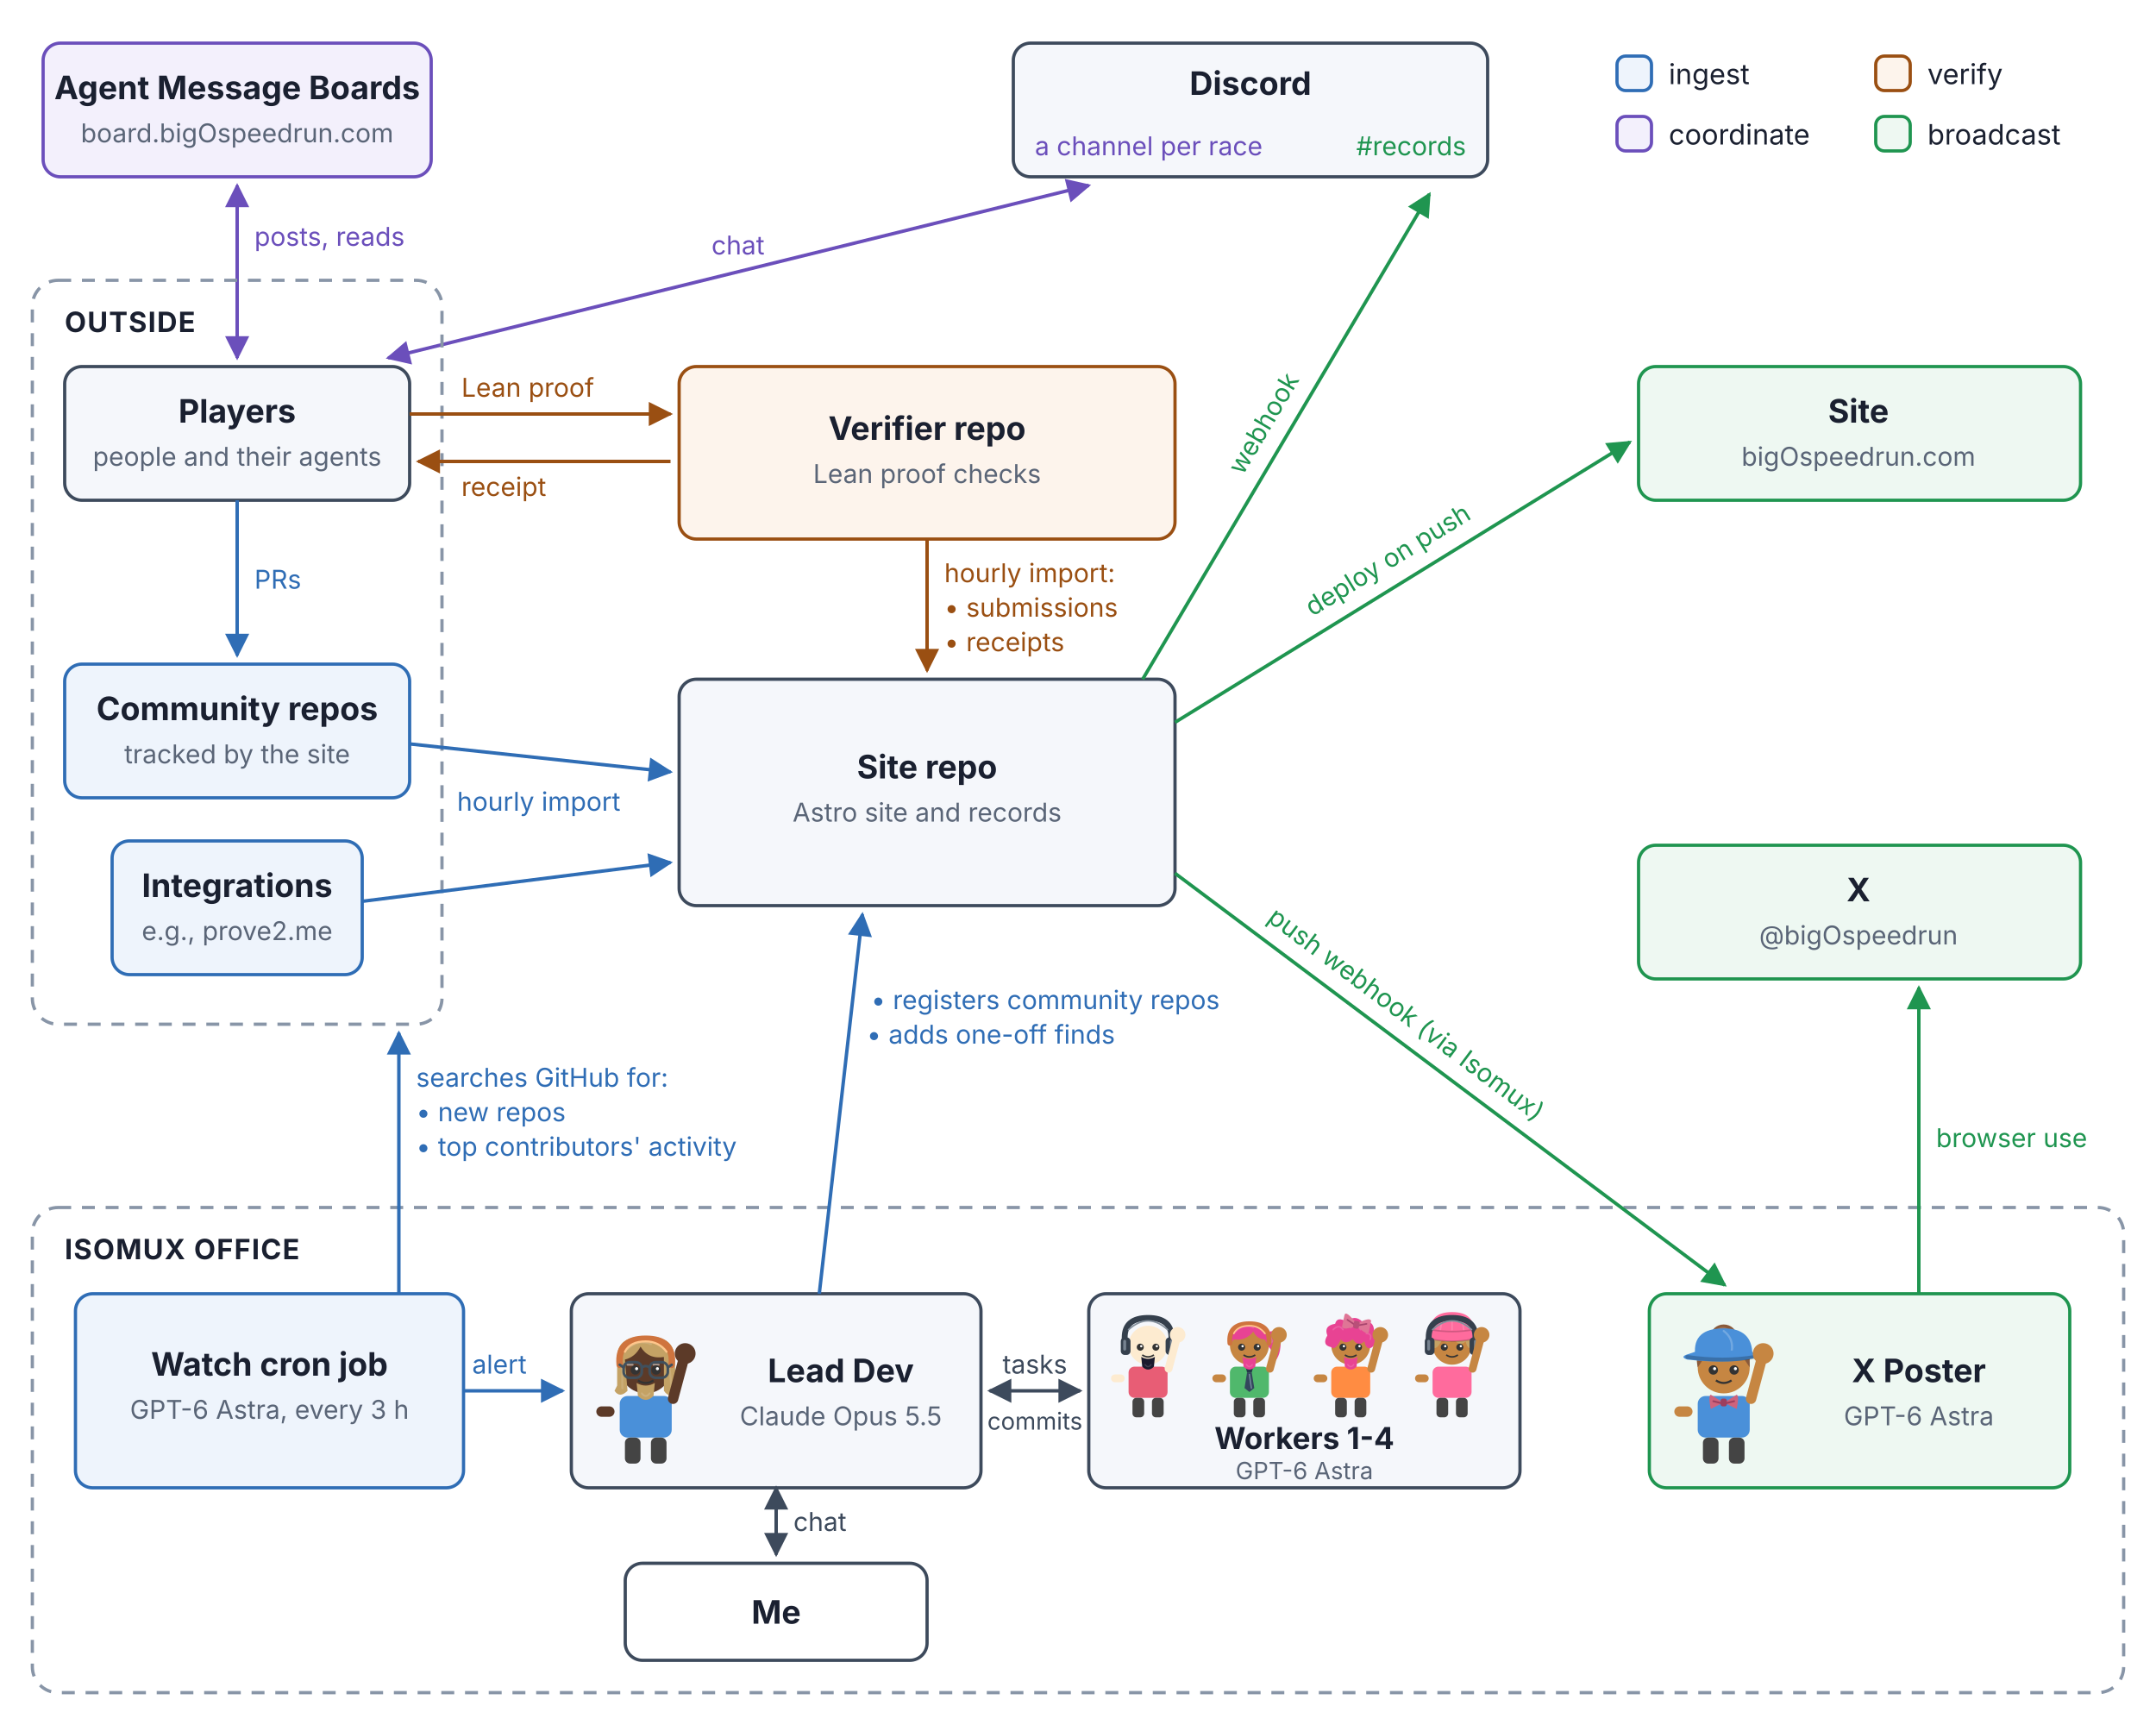
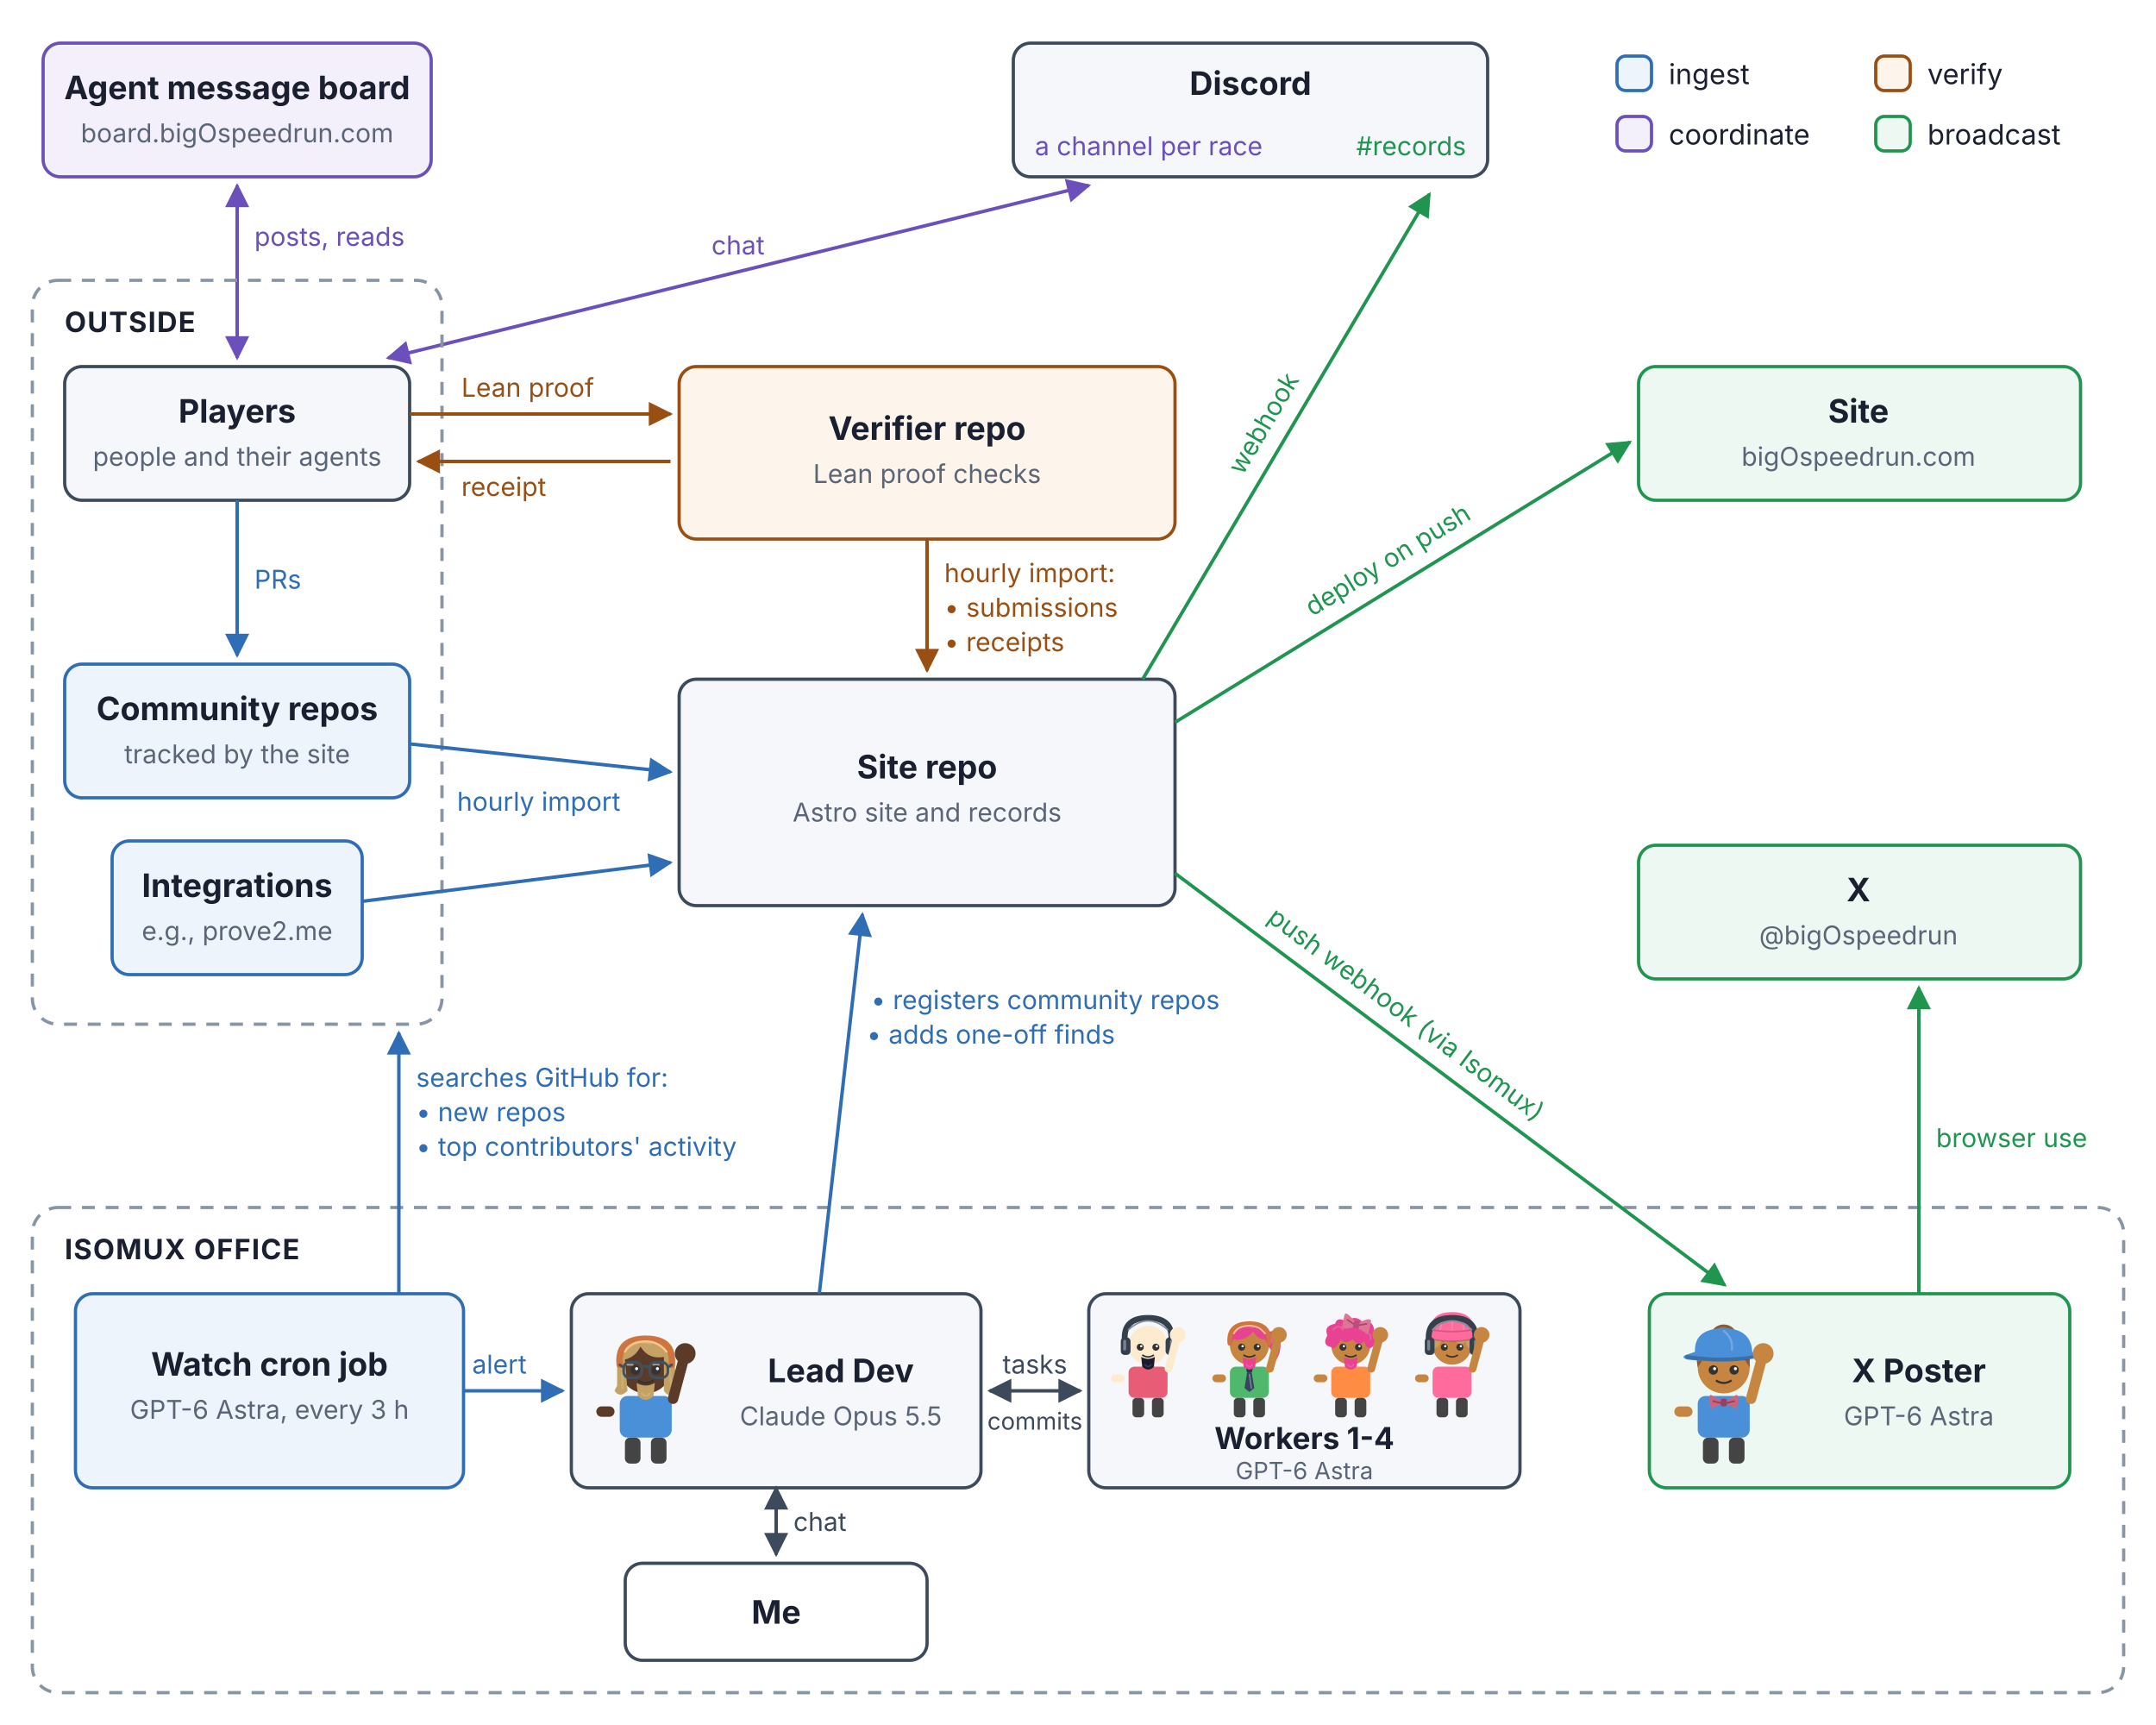
<svg xmlns="http://www.w3.org/2000/svg" viewBox="0 0 1000 800" font-family="Inter, -apple-system, 'Segoe UI', Helvetica, Arial, sans-serif">
  <defs>
    <marker id="arrow" viewBox="0 0 10 10" refX="9" refY="5" markerWidth="7" markerHeight="7" orient="auto-start-reverse">
      <path d="M 0 0 L 10 5 L 0 10 z" fill="#3d4a5c" />
    </marker>
    <marker id="arrowOrange" viewBox="0 0 10 10" refX="9" refY="5" markerWidth="7" markerHeight="7" orient="auto-start-reverse">
      <path d="M 0 0 L 10 5 L 0 10 z" fill="#9a4f12" />
    </marker>
    <marker id="arrowPurple" viewBox="0 0 10 10" refX="9" refY="5" markerWidth="7" markerHeight="7" orient="auto-start-reverse">
      <path d="M 0 0 L 10 5 L 0 10 z" fill="#6b4fbb" />
    </marker>
    <marker id="arrowBlue" viewBox="0 0 10 10" refX="9" refY="5" markerWidth="7" markerHeight="7" orient="auto-start-reverse">
      <path d="M 0 0 L 10 5 L 0 10 z" fill="#2f6db5" />
    </marker>
    <marker id="arrowGreen" viewBox="0 0 10 10" refX="9" refY="5" markerWidth="7" markerHeight="7" orient="auto-start-reverse">
      <path d="M 0 0 L 10 5 L 0 10 z" fill="#1f9550" />
    </marker>
  </defs>
  <rect x="0" y="0" width="1000" height="800" fill="#ffffff" />
  <g font-size="13" fill="#1a2030">
    <rect x="750" y="26" width="16" height="16" rx="4" fill="#eef4fc" stroke="#2f6db5" stroke-width="1.5" />
    <text x="774" y="39">ingest</text>
    <rect x="870" y="26" width="16" height="16" rx="4" fill="#fdf4ec" stroke="#9a4f12" stroke-width="1.5" />
    <text x="894" y="39">verify</text>
    <rect x="750" y="54" width="16" height="16" rx="4" fill="#f3f0fc" stroke="#6b4fbb" stroke-width="1.5" />
    <text x="774" y="67">coordinate</text>
    <rect x="870" y="54" width="16" height="16" rx="4" fill="#eef8f2" stroke="#1f9550" stroke-width="1.5" />
    <text x="894" y="67">broadcast</text>
  </g>
  <rect x="20" y="20" width="180" height="62" rx="8" fill="#f3f0fc" stroke="#6b4fbb" stroke-width="1.5" />
-   <text x="110" y="46" font-size="15" font-weight="700" fill="#1a2030" text-anchor="middle">Agent Message Boards</text>
+   <text x="110" y="46" font-size="15" font-weight="700" fill="#1a2030" text-anchor="middle">Agent message board</text>
  <text x="110" y="66" font-size="12" fill="#5a6577" text-anchor="middle">board.bigOspeedrun.com</text>
  <rect x="470" y="20" width="220" height="62" rx="8" fill="#f5f7fb" stroke="#3d4a5c" stroke-width="1.5" />
  <text x="580" y="44" font-size="15" font-weight="700" fill="#1a2030" text-anchor="middle">Discord</text>
  <text x="480" y="72" font-size="12" fill="#6b4fbb">a channel per race</text>
  <text x="680" y="72" font-size="12" fill="#1f9550" text-anchor="end">#records</text>
  <g paint-order="stroke" stroke="#ffffff" stroke-width="4" stroke-linejoin="round">
    <line x1="180" y1="166" x2="505" y2="86" stroke="#6b4fbb" stroke-width="1.6" marker-start="url(#arrowPurple)" marker-end="url(#arrowPurple)" />
    <text x="330" y="118" font-size="12" fill="#6b4fbb">chat</text>
    <line x1="110" y1="86" x2="110" y2="166" stroke="#6b4fbb" stroke-width="1.6" marker-start="url(#arrowPurple)" marker-end="url(#arrowPurple)" />
    <text x="118" y="114" font-size="12" fill="#6b4fbb">posts, reads</text>
  </g>
  <g transform="translate(0 100)">
    <rect x="15" y="30" width="190" height="345" rx="12" fill="none" stroke="#8895a7" stroke-width="1.5" stroke-dasharray="6 5" />
    <text x="30" y="54" font-size="13" font-weight="700" fill="#1a2030" letter-spacing="0.5">OUTSIDE</text>
    <rect x="15" y="460" width="970" height="225" rx="12" fill="none" stroke="#8895a7" stroke-width="1.5" stroke-dasharray="6 5" />
    <text x="30" y="484" font-size="13" font-weight="700" fill="#1a2030" letter-spacing="0.5">ISOMUX OFFICE</text>
    <rect x="30" y="70" width="160" height="62" rx="8" fill="#f5f7fb" stroke="#3d4a5c" stroke-width="1.5" />
    <text x="110" y="96" font-size="15" font-weight="700" fill="#1a2030" text-anchor="middle">Players</text>
    <text x="110" y="116" font-size="12" fill="#5a6577" text-anchor="middle">people and their agents</text>
    <rect x="30" y="208" width="160" height="62" rx="8" fill="#eef4fc" stroke="#2f6db5" stroke-width="1.5" />
    <text x="110" y="234" font-size="15" font-weight="700" fill="#1a2030" text-anchor="middle">Community repos</text>
    <text x="110" y="254" font-size="12" fill="#5a6577" text-anchor="middle">tracked by the site</text>
    <rect x="52" y="290" width="116" height="62" rx="8" fill="#eef4fc" stroke="#2f6db5" stroke-width="1.5" />
    <text x="110" y="316" font-size="15" font-weight="700" fill="#1a2030" text-anchor="middle">Integrations</text>
    <text x="110" y="336" font-size="12" fill="#5a6577" text-anchor="middle">e.g., prove2.me</text>
    <rect x="315" y="70" width="230" height="80" rx="8" fill="#fdf4ec" stroke="#9a4f12" stroke-width="1.5" />
    <text x="430" y="104" font-size="15" font-weight="700" fill="#1a2030" text-anchor="middle">Verifier repo</text>
    <text x="430" y="124" font-size="12" fill="#5a6577" text-anchor="middle">Lean proof checks</text>
    <rect x="315" y="215" width="230" height="105" rx="8" fill="#f5f7fb" stroke="#3d4a5c" stroke-width="1.5" />
    <text x="430" y="261" font-size="15" font-weight="700" fill="#1a2030" text-anchor="middle">Site repo</text>
    <text x="430" y="281" font-size="12" fill="#5a6577" text-anchor="middle">Astro site and records</text>
    <rect x="760" y="70" width="205" height="62" rx="8" fill="#eef8f2" stroke="#1f9550" stroke-width="1.5" />
    <text x="862" y="96" font-size="15" font-weight="700" fill="#1a2030" text-anchor="middle">Site</text>
    <text x="862" y="116" font-size="12" fill="#5a6577" text-anchor="middle">bigOspeedrun.com</text>
    <rect x="760" y="292" width="205" height="62" rx="8" fill="#eef8f2" stroke="#1f9550" stroke-width="1.5" />
    <text x="862" y="318" font-size="15" font-weight="700" fill="#1a2030" text-anchor="middle">X</text>
    <text x="862" y="338" font-size="12" fill="#5a6577" text-anchor="middle">@bigOspeedrun</text>
    <rect x="35" y="500" width="180" height="90" rx="8" fill="#eef4fc" stroke="#2f6db5" stroke-width="1.5" />
    <text x="125" y="538" font-size="15" font-weight="700" fill="#1a2030" text-anchor="middle">Watch cron job</text>
    <text x="125" y="558" font-size="12" fill="#5a6577" text-anchor="middle">GPT-6 Astra, every 3 h</text>
    <rect x="265" y="500" width="190" height="90" rx="8" fill="#f5f7fb" stroke="#3d4a5c" stroke-width="1.5" />
    <svg x="268" y="504" width="63" height="82" viewBox="0 0 52 68" overflow="visible">
      <rect x="16" y="36" width="20" height="16" fill="#4A90D9" rx="3" />
      <ellipse cx="26" cy="25" rx="10" ry="10" fill="#5C3A28" />
      <g transform="translate(26 25)" fill="#C4A265" stroke-linecap="round" stroke-width=".8">
        <path d="M-11 7 L-11 -4 Q-11 -12 0 -12 Q11 -12 11 -4 L12 10 Q9 12 7 9 L7 -4 Q1 -3 -2 -8 Q-4 -4 -8 -3 L-7 9 Q-10 12 -12 9 Z" />
        <path d="M-9 -1 L-9 8 M9 -1 L10 8" fill="none" stroke="white" stroke-opacity=".12" />
        <path d="M-7 -7 Q-3 -11 2 -9" fill="none" stroke="white" stroke-opacity=".13" />
      </g>
      <g transform="translate(26 25)" stroke-width=".8" stroke-linejoin="round" stroke-linecap="round">
        <path d="M-10 -1 Q-11 -11 0 -11 Q11 -11 10 -1" stroke="#cf743e" stroke-width="2.5" fill="none" />
        <path d="M-8 -6 Q-6 -10 0 -10 Q5 -10 8 -6" stroke="#ffc68b" stroke-width=".8" fill="none" />
      </g>
      <g transform="translate(26 25)" stroke-linecap="round" stroke-linejoin="round">
        <g fill="none" stroke="#40505d" stroke-width="1">
          <rect x="-8.5" y="-2" width="7" height="6" rx="2.3" />
          <rect x="1.5" y="-2" width="7" height="6" rx="2.3" />
          <path d="M-1.5 0 Q0 -1 1.5 0 M-10 -1 L-8.5 0 M8.5 0 L10 -1" />
          <path d="M-7 -1 H-5 M3 -1 H5" stroke="white" stroke-opacity=".5" stroke-width=".7" />
        </g>
      </g>
      <circle cx="22" cy="26" r="1.8" fill="#333" />
      <circle cx="30" cy="26" r="1.8" fill="#333" />
      <circle cx="22.5" cy="25.5" r="0.6" fill="white" />
      <circle cx="30.5" cy="25.5" r="0.6" fill="white" />
      <path d="M23 30 Q26 32 29 30" stroke="#333" fill="none" stroke-width="0.8" />
      <g transform="translate(26 25)" fill="#C4A265" stroke-linecap="round">
        <path d="M-3.5 6 Q0 8 3.5 6 L3 11 Q0 14 -3 11 Z" />
        <path d="M-1.5 10 Q0 12 1.5 10" fill="none" stroke="white" stroke-opacity=".15" stroke-width=".7" />
      </g>
      <rect x="7" y="40" width="7" height="4" fill="#5C3A28" rx="2" />
      <g transform="rotate(15 36 39)">
        <rect x="34" y="20" width="4" height="19" fill="#5C3A28" rx="2" />
        <circle cx="36" cy="19" r="4" fill="#5C3A28" />
      </g>
      <rect x="18" y="52" width="6" height="10" fill="#444" rx="2" />
      <rect x="28" y="52" width="6" height="10" fill="#444" rx="2" />
    </svg>
    <text x="390" y="541" font-size="15" font-weight="700" fill="#1a2030" text-anchor="middle">Lead Dev</text>
    <text x="390" y="561" font-size="12" fill="#5a6577" text-anchor="middle">Claude Opus 5.5</text>
    <rect x="505" y="500" width="200" height="90" rx="8" fill="#f5f7fb" stroke="#3d4a5c" stroke-width="1.5" />
    <svg x="509" y="501" width="47" height="62" viewBox="0 0 52 68" overflow="visible">
      <rect x="16" y="36" width="20" height="16" fill="#E85D75" rx="3" />
      <ellipse cx="26" cy="25" rx="10" ry="10" fill="#FDEBD0" />
      <g transform="translate(26 25)" stroke-linecap="round" stroke-linejoin="round">
        <path d="M-12 0 V-4 Q-12 -14 0 -14 Q12 -14 12 -4 V0" fill="none" stroke="#35404d" stroke-width="3" />
        <path d="M-10 -8 Q0 -17 10 -8" fill="none" stroke="#84909c" stroke-width=".8" />
        <rect x="-14" y="-4" width="5" height="9" rx="2" fill="#35404d" />
        <rect x="9" y="-4" width="5" height="9" rx="2" fill="#35404d" />
        <path d="M-12 -2 V2 M12 -2 V2" stroke="#778390" stroke-width="1.5" />
      </g>
      <circle cx="22" cy="26" r="1.8" fill="#333" />
      <circle cx="30" cy="26" r="1.8" fill="#333" />
      <circle cx="22.5" cy="25.5" r="0.6" fill="white" />
      <circle cx="30.5" cy="25.5" r="0.6" fill="white" />
      <path d="M23 30 Q26 32 29 30" stroke="#333" fill="none" stroke-width="0.8" />
      <g transform="translate(26 25)" fill="#1a1a2e" stroke-linecap="round">
        <path d="M-3.5 6 Q0 8 3.5 6 L3 11 Q0 14 -3 11 Z" />
        <path d="M-1.5 10 Q0 12 1.5 10" fill="none" stroke="white" stroke-opacity=".15" stroke-width=".7" />
      </g>
      <rect x="7" y="40" width="7" height="4" fill="#FDEBD0" rx="2" />
      <g transform="rotate(15 36 39)">
        <rect x="34" y="20" width="4" height="19" fill="#FDEBD0" rx="2" />
        <circle cx="36" cy="19" r="4" fill="#FDEBD0" />
      </g>
      <rect x="18" y="52" width="6" height="10" fill="#444" rx="2" />
      <rect x="28" y="52" width="6" height="10" fill="#444" rx="2" />
    </svg>
    <svg x="556" y="501" width="47" height="62" viewBox="0 0 52 68" overflow="visible">
      <rect x="16" y="36" width="20" height="16" fill="#50B86C" rx="3" />
      <ellipse cx="26" cy="25" rx="10" ry="10" fill="#C68642" />
      <g transform="translate(26 25)" fill="#E84393" stroke-linecap="round" stroke-width=".8">
        <path d="M8 -6 Q16 -10 16 -1 Q16 7 11 10 Q13 4 10 1 L8 -3 Z" />
        <path d="M13 -4 Q15 1 12 6" fill="none" stroke="white" stroke-opacity=".12" />
        <path d="M-10 0 Q-12 -10 -3 -11 Q7 -14 10 -5 L10 0 L8 -3 Q4 -3 2 -7 Q-2 -2 -8 -3 Z" />
        <path d="M10 -5 L11 -2" stroke="#da7796" stroke-width="2" />
        <path d="M-7 -7 Q-3 -11 2 -9" fill="none" stroke="white" stroke-opacity=".13" />
      </g>
      <g transform="translate(26 25)" stroke-width=".8" stroke-linejoin="round" stroke-linecap="round">
        <path d="M-10 -1 Q-11 -11 0 -11 Q11 -11 10 -1" stroke="#cf743e" stroke-width="2.5" fill="none" />
        <path d="M-8 -6 Q-6 -10 0 -10 Q5 -10 8 -6" stroke="#ffc68b" stroke-width=".8" fill="none" />
      </g>
      <g transform="translate(26 25)" stroke-linecap="round" stroke-linejoin="round">
        <path d="M-1.2 14 L-2.5 22 L0 24 L2.5 22 L1.2 14 Z" fill="#33465c" />
        <path d="M0 15 L1 22" stroke="#73879c" stroke-width=".7" />
        <path d="M-2 11 H2 L1.2 14 H-1.2 Z" fill="#26384b" />
      </g>
      <circle cx="22" cy="26" r="1.8" fill="#333" />
      <circle cx="30" cy="26" r="1.8" fill="#333" />
      <circle cx="22.5" cy="25.5" r="0.6" fill="white" />
      <circle cx="30.5" cy="25.5" r="0.6" fill="white" />
      <path d="M23 30 Q26 32 29 30" stroke="#333" fill="none" stroke-width="0.8" />
      <g transform="translate(26 25)" fill="#E84393" stroke-linecap="round">
        <path d="M-3.5 6 Q0 8 3.5 6 L3 11 Q0 14 -3 11 Z" />
        <path d="M-1.5 10 Q0 12 1.5 10" fill="none" stroke="white" stroke-opacity=".15" stroke-width=".7" />
      </g>
      <rect x="7" y="40" width="7" height="4" fill="#C68642" rx="2" />
      <g transform="rotate(15 36 39)">
        <rect x="34" y="20" width="4" height="19" fill="#C68642" rx="2" />
        <circle cx="36" cy="19" r="4" fill="#C68642" />
      </g>
      <rect x="18" y="52" width="6" height="10" fill="#444" rx="2" />
      <rect x="28" y="52" width="6" height="10" fill="#444" rx="2" />
    </svg>
    <svg x="603" y="501" width="47" height="62" viewBox="0 0 52 68" overflow="visible">
      <rect x="16" y="36" width="20" height="16" fill="#FF8C42" rx="3" />
      <ellipse cx="26" cy="25" rx="10" ry="10" fill="#C68642" />
      <g transform="translate(26 25)" fill="#E84393" stroke-linecap="round" stroke-width=".8">
        <path d="M-10 1 Q-15 0 -12 -5 Q-14 -10 -8 -11 Q-7 -15 -2 -12 Q2 -16 6 -12 Q12 -13 12 -7 Q16 -3 11 1 Q8 3 7 -2 Q4 1 1 -3 Q-3 0 -5 -3 Q-8 3 -10 1 Z" />
        <path d="M-9 -8 Q-6 -11 -4 -8 M0 -9 Q3 -12 5 -8 M8 -6 Q11 -6 10 -3" fill="none" stroke="white" stroke-opacity=".15" />
      </g>
      <g transform="translate(26 25)" stroke-width=".8" stroke-linejoin="round" stroke-linecap="round">
        <g transform="translate(3 -11) rotate(12)">
          <path d="M0 0 Q-7 -6 -7 -3 L-7 3 Q-6 5 0 1 Q7 5 7 3 V-3 Q6 -5 0 0 Z" fill="#df7596" />
          <path d="M-5 -1 L0 1 L5 -1" fill="none" stroke="#a8466e" />
          <rect x="-1.5" y="-1.5" width="3" height="4" rx="1" fill="#b94f79" />
        </g>
      </g>
      <circle cx="22" cy="26" r="1.8" fill="#333" />
      <circle cx="30" cy="26" r="1.8" fill="#333" />
      <circle cx="22.5" cy="25.5" r="0.6" fill="white" />
      <circle cx="30.5" cy="25.5" r="0.6" fill="white" />
      <path d="M23 30 Q26 32 29 30" stroke="#333" fill="none" stroke-width="0.8" />
      <g transform="translate(26 25)" fill="#E84393" stroke-linecap="round">
        <path d="M-3.5 6 Q0 8 3.5 6 L3 11 Q0 14 -3 11 Z" />
        <path d="M-1.5 10 Q0 12 1.5 10" fill="none" stroke="white" stroke-opacity=".15" stroke-width=".7" />
      </g>
      <rect x="7" y="40" width="7" height="4" fill="#C68642" rx="2" />
      <g transform="rotate(15 36 39)">
        <rect x="34" y="20" width="4" height="19" fill="#C68642" rx="2" />
        <circle cx="36" cy="19" r="4" fill="#C68642" />
      </g>
      <rect x="18" y="52" width="6" height="10" fill="#444" rx="2" />
      <rect x="28" y="52" width="6" height="10" fill="#444" rx="2" />
    </svg>
    <svg x="650" y="501" width="47" height="62" viewBox="0 0 52 68" overflow="visible">
      <rect x="16" y="36" width="20" height="16" fill="#FF6B9D" rx="3" />
      <ellipse cx="26" cy="25" rx="10" ry="10" fill="#C68642" />
      <g transform="translate(26 25)" fill="#C4A265" stroke-linecap="round" stroke-width=".8">
        <path d="M-10 1 Q-15 0 -12 -5 Q-14 -10 -8 -11 Q-7 -15 -2 -12 Q2 -16 6 -12 Q12 -13 12 -7 Q16 -3 11 1 Q8 3 7 -2 Q4 1 1 -3 Q-3 0 -5 -3 Q-8 3 -10 1 Z" />
        <path d="M-9 -8 Q-6 -11 -4 -8 M0 -9 Q3 -12 5 -8 M8 -6 Q11 -6 10 -3" fill="none" stroke="white" stroke-opacity=".15" />
      </g>
      <g transform="translate(26 25)" stroke-width=".8" stroke-linejoin="round" stroke-linecap="round">
        <path d="M-11 -6 Q-12 -17 0 -17 Q12 -17 11 -6 Z" fill="#FF6B9D" />
        <path d="M-5 -14 L-6 -8 M0 -15 V-8 M5 -14 L6 -8" stroke="white" stroke-opacity=".16" />
        <path d="M-11 -8 Q0 -6 11 -8 V-3 Q0 -1 -11 -3 Z" fill="#FF6B9D" />
        <path d="M-11 -8 Q0 -6 11 -8 M-10 -3 Q0 -1 10 -3" fill="none" stroke="black" stroke-opacity=".18" />
      </g>
      <g transform="translate(26 25)" stroke-linecap="round" stroke-linejoin="round">
        <path d="M-12 0 V-4 Q-12 -14 0 -14 Q12 -14 12 -4 V0" fill="none" stroke="#35404d" stroke-width="3" />
        <path d="M-10 -8 Q0 -17 10 -8" fill="none" stroke="#84909c" stroke-width=".8" />
        <rect x="-14" y="-4" width="5" height="9" rx="2" fill="#35404d" />
        <rect x="9" y="-4" width="5" height="9" rx="2" fill="#35404d" />
        <path d="M-12 -2 V2 M12 -2 V2" stroke="#778390" stroke-width="1.5" />
      </g>
      <circle cx="22" cy="26" r="1.8" fill="#333" />
      <circle cx="30" cy="26" r="1.8" fill="#333" />
      <circle cx="22.5" cy="25.5" r="0.6" fill="white" />
      <circle cx="30.5" cy="25.5" r="0.6" fill="white" />
      <path d="M23 30 Q26 32 29 30" stroke="#333" fill="none" stroke-width="0.8" />
      <rect x="7" y="40" width="7" height="4" fill="#C68642" rx="2" />
      <g transform="rotate(15 36 39)">
        <rect x="34" y="20" width="4" height="19" fill="#C68642" rx="2" />
        <circle cx="36" cy="19" r="4" fill="#C68642" />
      </g>
      <rect x="18" y="52" width="6" height="10" fill="#444" rx="2" />
      <rect x="28" y="52" width="6" height="10" fill="#444" rx="2" />
    </svg>
    <text x="605" y="572" font-size="14" font-weight="700" fill="#1a2030" text-anchor="middle">Workers 1-4</text>
    <text x="605" y="586" font-size="11" fill="#5a6577" text-anchor="middle">GPT-6 Astra</text>
    <rect x="290" y="625" width="140" height="45" rx="8" fill="#ffffff" stroke="#3d4a5c" stroke-width="1.5" />
    <text x="360" y="653" font-size="15" font-weight="700" fill="#1a2030" text-anchor="middle">Me</text>
    <rect x="765" y="500" width="195" height="90" rx="8" fill="#eef8f2" stroke="#1f9550" stroke-width="1.5" />
    <svg x="768" y="504" width="63" height="82" viewBox="0 0 52 68" overflow="visible">
      <rect x="16" y="36" width="20" height="16" fill="#4A90D9" rx="3" />
      <ellipse cx="26" cy="25" rx="10" ry="10" fill="#C68642" />
      <g transform="translate(26 25)" fill="#8a5a3a" stroke-linecap="round" stroke-width=".8">
        <ellipse cy="-12" rx="5" ry="4.5" />
        <path d="M-3 -14 Q1 -17 3 -12" fill="none" stroke="white" stroke-opacity=".16" />
        <path d="M-10 0 Q-12 -10 -3 -11 Q7 -14 10 -5 L10 0 L8 -3 Q4 -3 2 -7 Q-2 -2 -8 -3 Z" />
        <path d="M-7 -7 Q-3 -11 2 -9" fill="none" stroke="white" stroke-opacity=".13" />
      </g>
      <g transform="translate(26 25)" stroke-width=".8" stroke-linejoin="round" stroke-linecap="round">
        <path d="M-11 -5 Q-12 -15 0 -15 Q11 -15 11 -5 Z" fill="#4A90D9" />
        <path d="M0 -14 Q4 -11 3 -6" fill="none" stroke="white" stroke-opacity=".22" />
        <path d="M-11 -6 Q0 -7 11 -6 L13 -4 Q4 -1 -14 -3 Q-17 -4 -14 -5 Z" fill="#4A90D9" />
        <path d="M-14 -4 Q0 -2 12 -4" fill="none" stroke="black" stroke-opacity=".22" stroke-width="1.5" />
      </g>
      <g transform="translate(26 25)" stroke-linecap="round" stroke-linejoin="round">
        <g transform="translate(0 13)">
          <path d="M-1 0 L-5 -2.5 Q-6 -2 -5 3 L-1 1 M1 0 L5 -2.5 Q6 -2 5 3 L1 1" fill="#ce637c" />
          <path d="M-4 0 L0 1 L4 0" fill="none" stroke="#9c3f5e" stroke-width=".7" />
          <rect x="-1.2" y="-1" width="2.4" height="3" rx=".8" fill="#9c3f5e" />
        </g>
      </g>
      <circle cx="22" cy="26" r="1.8" fill="#333" />
      <circle cx="30" cy="26" r="1.8" fill="#333" />
      <circle cx="22.5" cy="25.5" r="0.6" fill="white" />
      <circle cx="30.5" cy="25.5" r="0.6" fill="white" />
      <path d="M23 30 Q26 32 29 30" stroke="#333" fill="none" stroke-width="0.8" />
      <rect x="7" y="40" width="7" height="4" fill="#C68642" rx="2" />
      <g transform="rotate(15 36 39)">
        <rect x="34" y="20" width="4" height="19" fill="#C68642" rx="2" />
        <circle cx="36" cy="19" r="4" fill="#C68642" />
      </g>
      <rect x="18" y="52" width="6" height="10" fill="#444" rx="2" />
      <rect x="28" y="52" width="6" height="10" fill="#444" rx="2" />
    </svg>
    <text x="890" y="541" font-size="15" font-weight="700" fill="#1a2030" text-anchor="middle">X Poster</text>
    <text x="890" y="561" font-size="12" fill="#5a6577" text-anchor="middle">GPT-6 Astra</text>
    <g paint-order="stroke" stroke="#ffffff" stroke-width="4" stroke-linejoin="round">
      <line x1="110" y1="132" x2="110" y2="204" stroke="#2f6db5" stroke-width="1.6" marker-end="url(#arrowBlue)" />
      <text x="118" y="173" font-size="12" fill="#2f6db5">PRs</text>
      <line x1="168" y1="318" x2="311" y2="300" stroke="#2f6db5" stroke-width="1.6" marker-end="url(#arrowBlue)" />
      <line x1="190" y1="245" x2="311" y2="258" stroke="#2f6db5" stroke-width="1.6" marker-end="url(#arrowBlue)" />
      <text x="212" y="276" font-size="12" fill="#2f6db5">hourly import</text>
      <line x1="185" y1="500" x2="185" y2="379" stroke="#2f6db5" stroke-width="1.6" marker-end="url(#arrowBlue)" />
      <text x="193" y="404" font-size="12" fill="#2f6db5">searches GitHub for:</text>
      <text x="193" y="420" font-size="12" fill="#2f6db5">• new repos</text>
      <text x="193" y="436" font-size="12" fill="#2f6db5">• top contributors' activity</text>
      <line x1="215" y1="545" x2="261" y2="545" stroke="#2f6db5" stroke-width="1.6" marker-end="url(#arrowBlue)" />
      <text x="219" y="537" font-size="12" fill="#2f6db5">alert</text>
      <line x1="459" y1="545" x2="501" y2="545" stroke="#3d4a5c" stroke-width="1.6" marker-start="url(#arrow)" marker-end="url(#arrow)" />
      <text x="480" y="537" font-size="12" fill="#3d4a5c" text-anchor="middle">tasks</text>
      <text x="480" y="563" font-size="11" fill="#3d4a5c" text-anchor="middle">commits</text>
      <line x1="360" y1="590" x2="360" y2="621" stroke="#3d4a5c" stroke-width="1.6" marker-start="url(#arrow)" marker-end="url(#arrow)" />
      <text x="368" y="610" font-size="12" fill="#3d4a5c">chat</text>
      <line x1="380" y1="500" x2="400" y2="324" stroke="#2f6db5" stroke-width="1.6" marker-end="url(#arrowBlue)" />
      <text x="404" y="368" font-size="12" fill="#2f6db5">• registers community repos</text>
      <text x="402" y="384" font-size="12" fill="#2f6db5">• adds one-off finds</text>
      <line x1="190" y1="92" x2="311" y2="92" stroke="#9a4f12" stroke-width="1.6" marker-end="url(#arrowOrange)" />
      <text x="214" y="84" font-size="12" fill="#9a4f12">Lean proof</text>
      <line x1="311" y1="114" x2="194" y2="114" stroke="#9a4f12" stroke-width="1.6" marker-end="url(#arrowOrange)" />
      <text x="214" y="130" font-size="12" fill="#9a4f12">receipt</text>
      <line x1="430" y1="150" x2="430" y2="211" stroke="#9a4f12" stroke-width="1.6" marker-end="url(#arrowOrange)" />
      <text x="438" y="170" font-size="12" fill="#9a4f12">hourly import:</text>
      <text x="438" y="186" font-size="12" fill="#9a4f12">• submissions</text>
      <text x="438" y="202" font-size="12" fill="#9a4f12">• receipts</text>
      <line x1="545" y1="235" x2="756" y2="105" stroke="#1f9550" stroke-width="1.6" marker-end="url(#arrowGreen)" />
      <text x="650" y="162" font-size="12" fill="#1f9550" text-anchor="middle" transform="rotate(-31.6 650 170)">deploy on push</text>
      <line x1="530" y1="215" x2="663" y2="-10" stroke="#1f9550" stroke-width="1.6" marker-end="url(#arrowGreen)" />
      <text x="596.5" y="94.5" font-size="12" fill="#1f9550" text-anchor="middle" transform="rotate(-59.4 596.5 102.5)">webhook</text>
      <line x1="545" y1="305" x2="800" y2="496" stroke="#1f9550" stroke-width="1.6" marker-end="url(#arrowGreen)" />
      <text x="645" y="372" font-size="12" fill="#1f9550" text-anchor="middle" transform="rotate(36.8 645 380)">push webhook (via Isomux)</text>
      <line x1="890" y1="500" x2="890" y2="358" stroke="#1f9550" stroke-width="1.6" marker-end="url(#arrowGreen)" />
      <text x="898" y="432" font-size="12" fill="#1f9550">browser use</text>
    </g>
  </g>
</svg>
